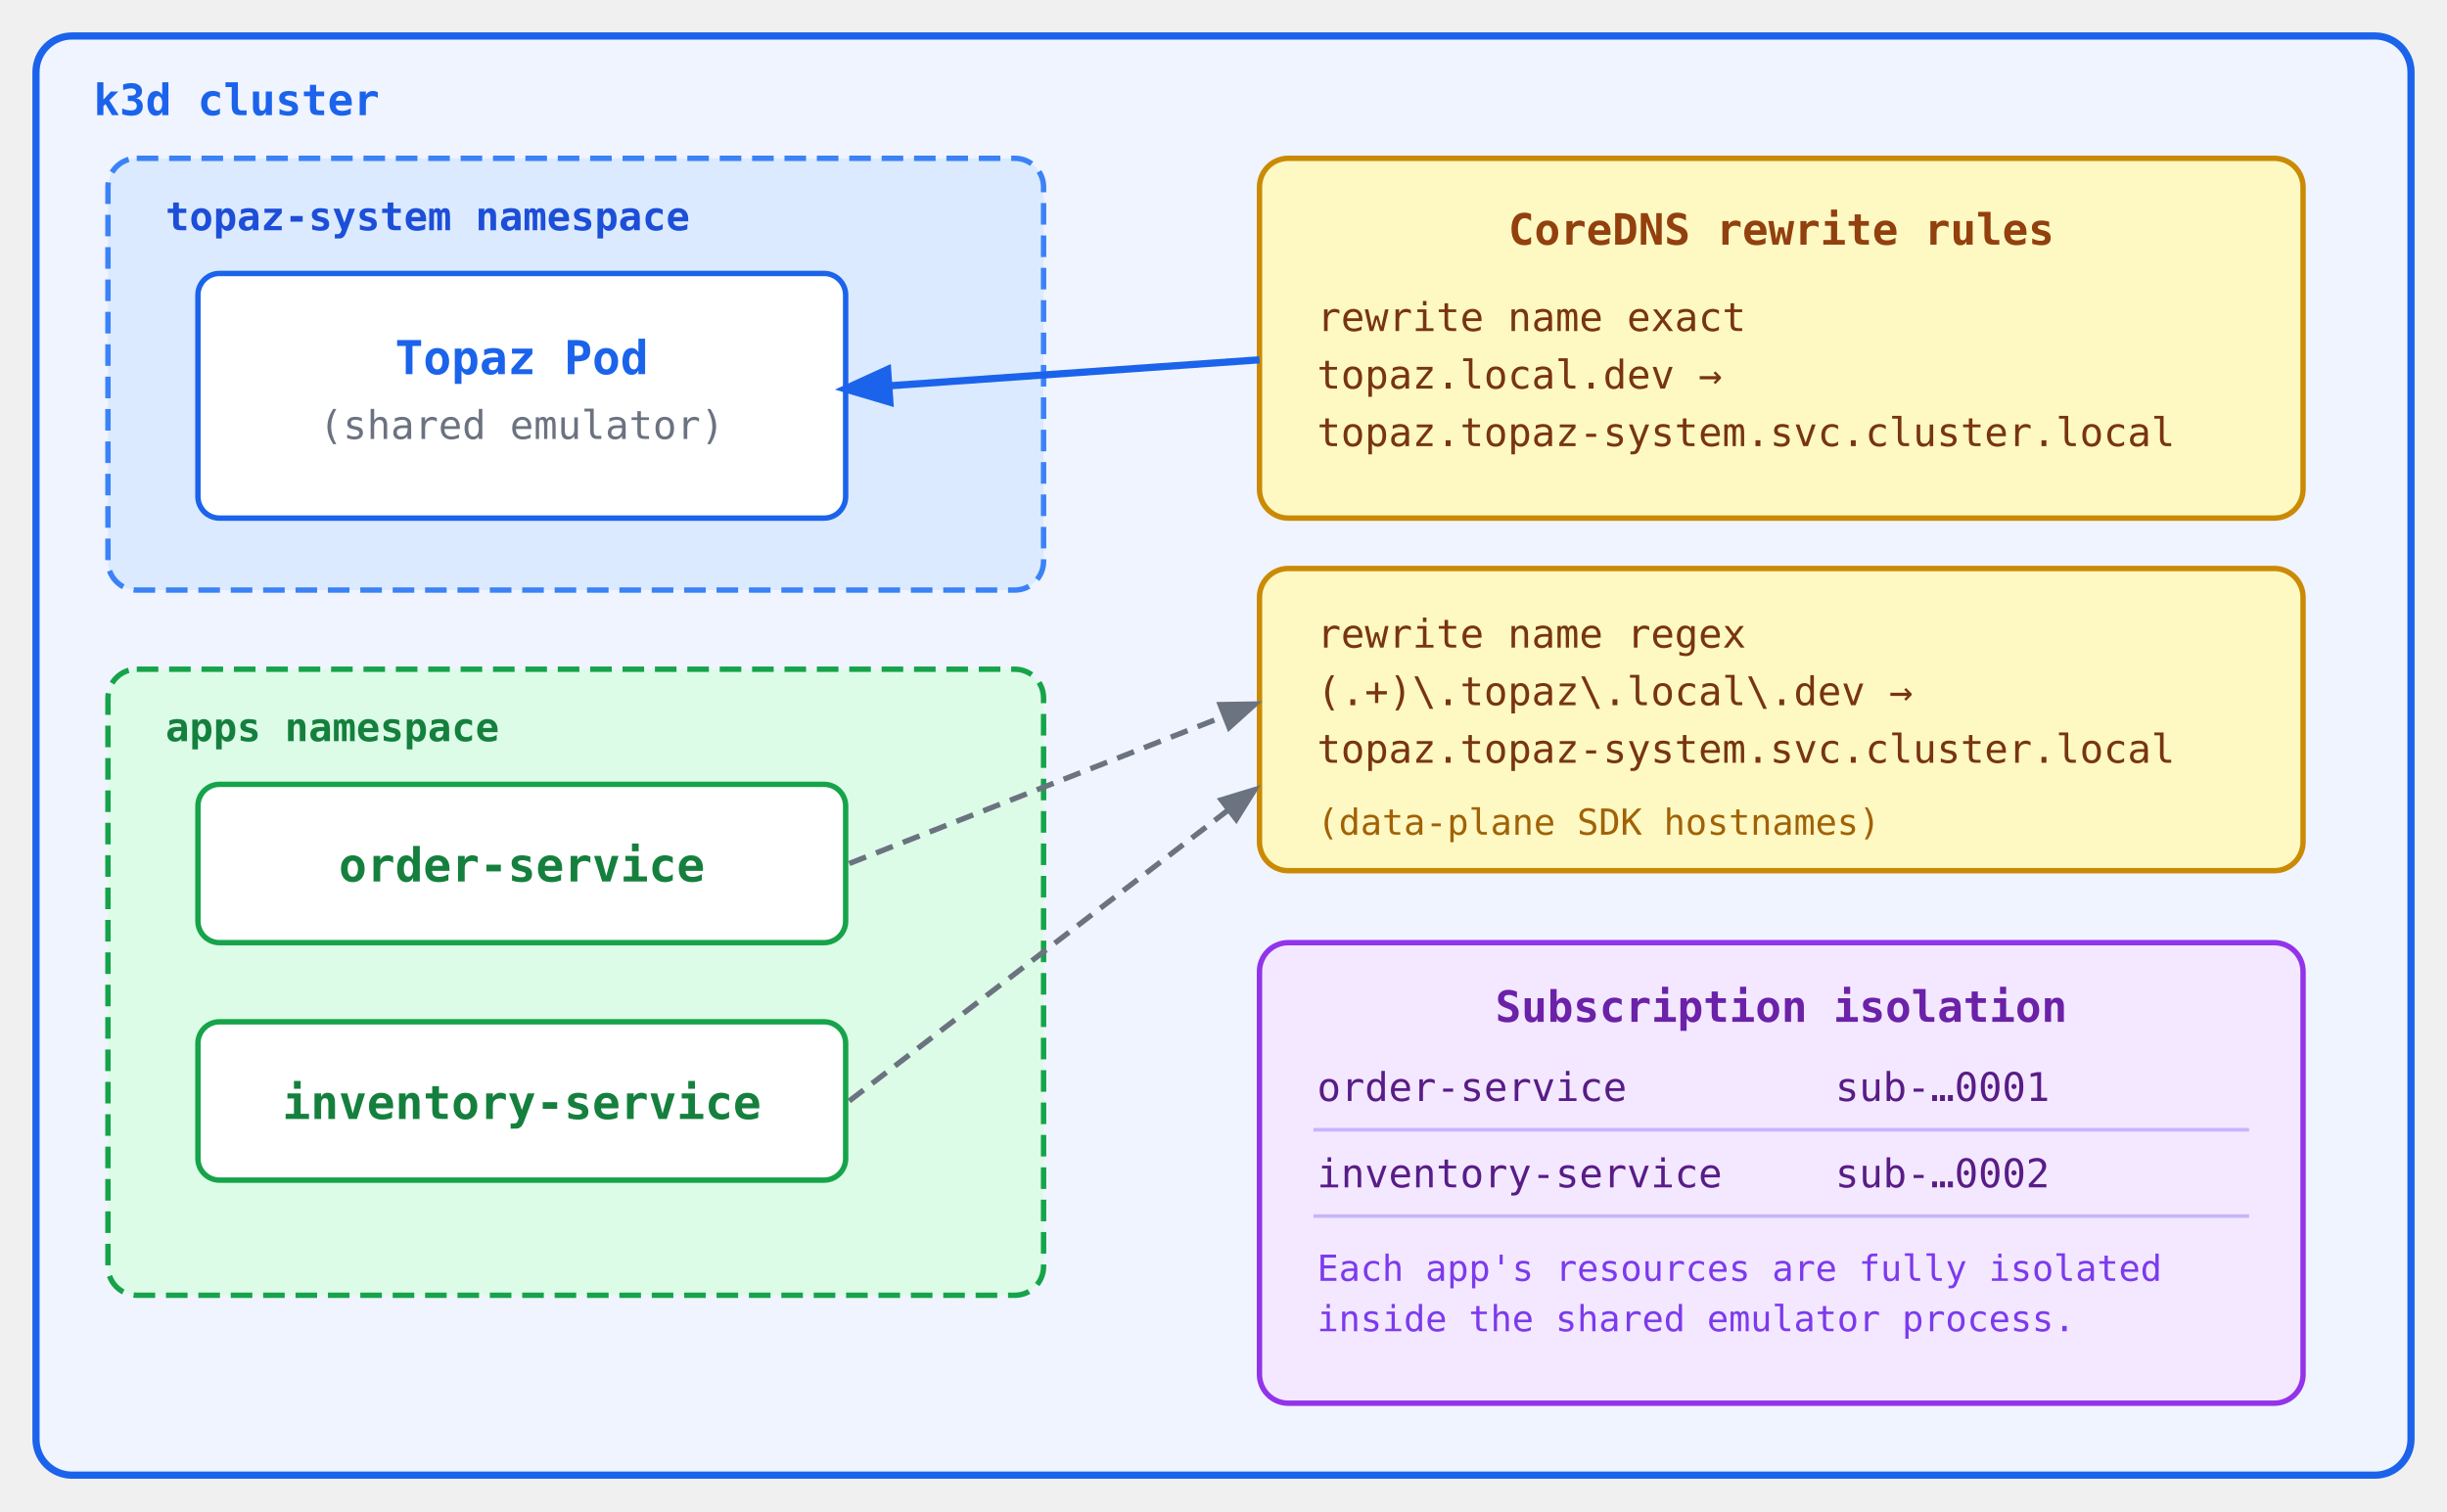
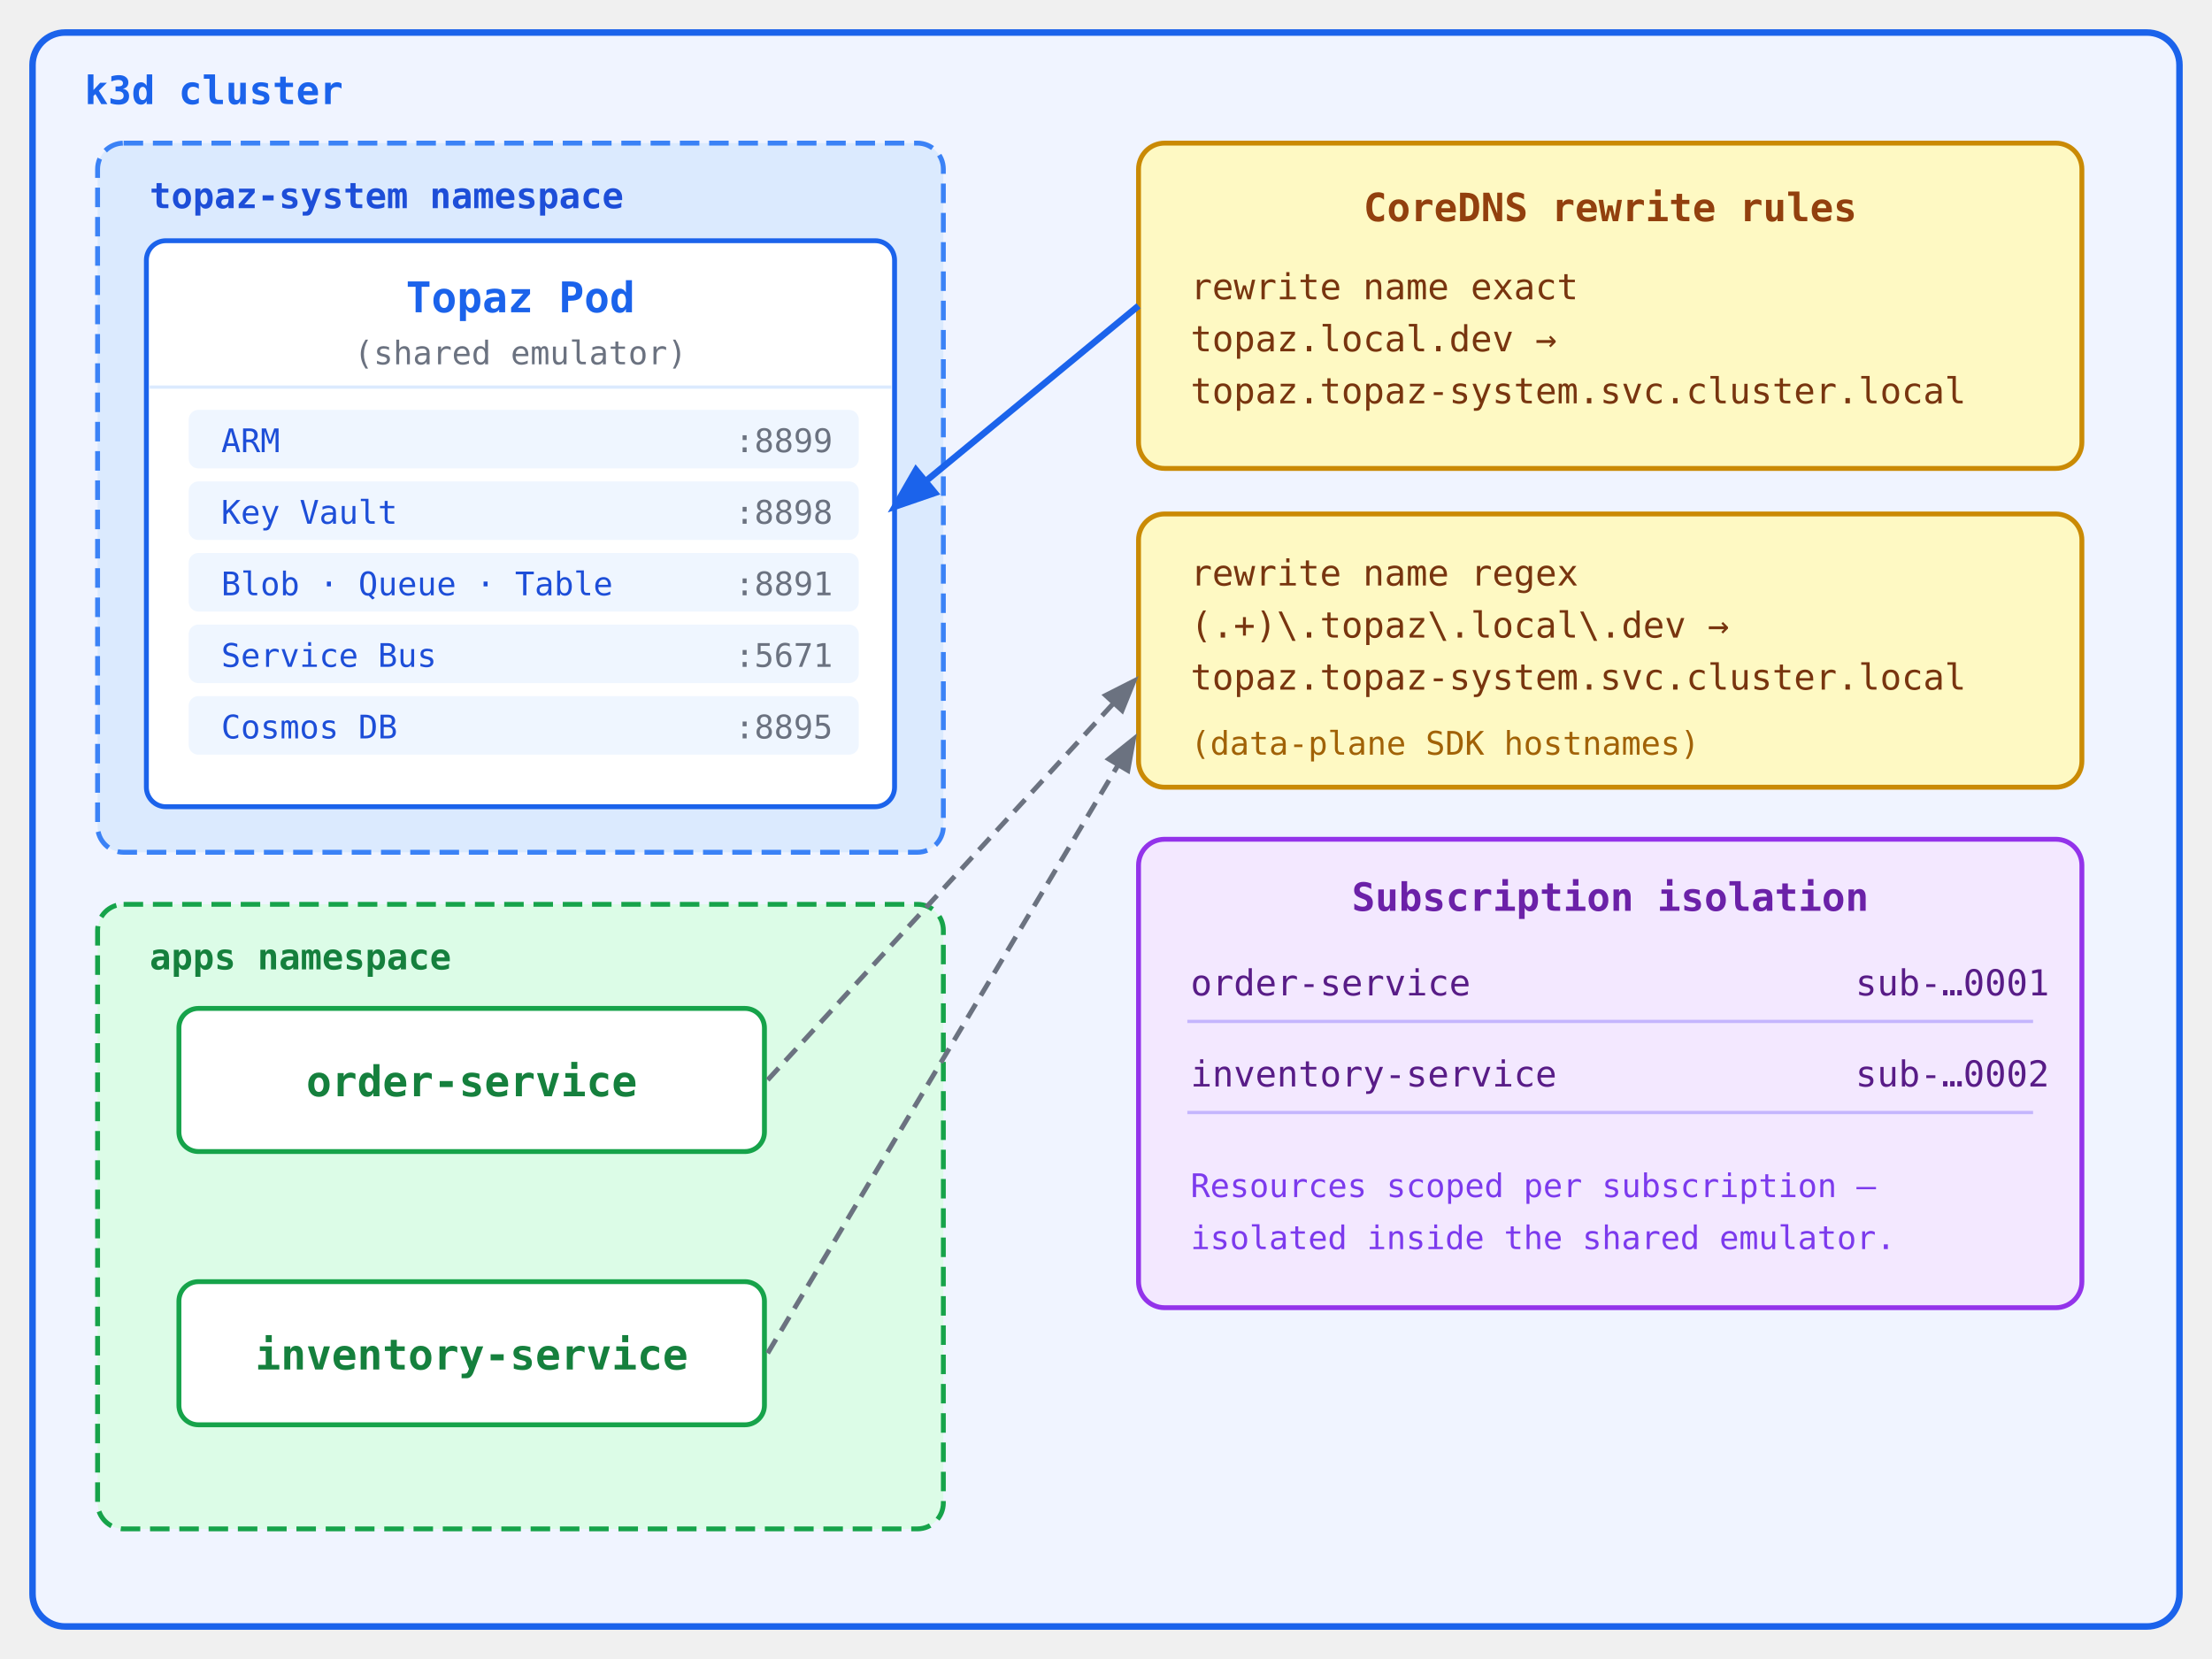
- <svg xmlns="http://www.w3.org/2000/svg" viewBox="0 0 680 420" font-family="ui-monospace, SFMono-Regular, Menlo, monospace" font-size="13">
-   <rect x="10" y="10" width="660" height="400" rx="10" ry="10" fill="#f0f4ff" stroke="#1B63EB" stroke-width="2" />
+ <svg xmlns="http://www.w3.org/2000/svg" viewBox="0 0 680 510" font-family="ui-monospace, SFMono-Regular, Menlo, monospace" font-size="13">
+   <rect x="10" y="10" width="660" height="490" rx="10" ry="10" fill="#f0f4ff" stroke="#1B63EB" stroke-width="2" />
  <text x="26" y="32" font-size="12" fill="#1B63EB" font-weight="bold">k3d cluster</text>
-   <rect x="30" y="44" width="260" height="120" rx="8" ry="8" fill="#dbeafe" stroke="#3b82f6" stroke-width="1.5" stroke-dasharray="6,3" />
+   <rect x="30" y="44" width="260" height="218" rx="8" ry="8" fill="#dbeafe" stroke="#3b82f6" stroke-width="1.5" stroke-dasharray="6,3" />
  <text x="46" y="64" font-size="11" fill="#1d4ed8" font-weight="bold">topaz-system namespace</text>
-   <rect x="55" y="76" width="180" height="68" rx="6" ry="6" fill="#ffffff" stroke="#1B63EB" stroke-width="1.5" />
-   <text x="145" y="104" text-anchor="middle" font-weight="bold" fill="#1B63EB">Topaz Pod</text>
-   <text x="145" y="122" text-anchor="middle" font-size="11" fill="#6b7280">(shared emulator)</text>
-   <rect x="30" y="186" width="260" height="174" rx="8" ry="8" fill="#dcfce7" stroke="#16a34a" stroke-width="1.5" stroke-dasharray="6,3" />
-   <text x="46" y="206" font-size="11" fill="#15803d" font-weight="bold">apps namespace</text>
-   <rect x="55" y="218" width="180" height="44" rx="6" ry="6" fill="#ffffff" stroke="#16a34a" stroke-width="1.5" />
-   <text x="145" y="245" text-anchor="middle" font-weight="bold" fill="#15803d">order-service</text>
-   <rect x="55" y="284" width="180" height="44" rx="6" ry="6" fill="#ffffff" stroke="#16a34a" stroke-width="1.5" />
-   <text x="145" y="311" text-anchor="middle" font-weight="bold" fill="#15803d">inventory-service</text>
+   <rect x="45" y="74" width="230" height="174" rx="6" ry="6" fill="#ffffff" stroke="#1B63EB" stroke-width="1.5" />
+   <text x="160" y="96" text-anchor="middle" font-weight="bold" fill="#1B63EB">Topaz Pod</text>
+   <text x="160" y="112" text-anchor="middle" font-size="10" fill="#6b7280">(shared emulator)</text>
+   <line x1="46" y1="119" x2="274" y2="119" stroke="#dbeafe" stroke-width="1" />
+   <rect x="58" y="126" width="206" height="18" rx="3" fill="#eff6ff" />
+   <text x="68" y="139" font-size="10" fill="#1d4ed8">ARM</text>
+   <text x="256" y="139" font-size="10" fill="#6b7280" text-anchor="end">:8899</text>
+   <rect x="58" y="148" width="206" height="18" rx="3" fill="#eff6ff" />
+   <text x="68" y="161" font-size="10" fill="#1d4ed8">Key Vault</text>
+   <text x="256" y="161" font-size="10" fill="#6b7280" text-anchor="end">:8898</text>
+   <rect x="58" y="170" width="206" height="18" rx="3" fill="#eff6ff" />
+   <text x="68" y="183" font-size="10" fill="#1d4ed8">Blob · Queue · Table</text>
+   <text x="256" y="183" font-size="10" fill="#6b7280" text-anchor="end">:8891</text>
+   <rect x="58" y="192" width="206" height="18" rx="3" fill="#eff6ff" />
+   <text x="68" y="205" font-size="10" fill="#1d4ed8">Service Bus</text>
+   <text x="256" y="205" font-size="10" fill="#6b7280" text-anchor="end">:5671</text>
+   <rect x="58" y="214" width="206" height="18" rx="3" fill="#eff6ff" />
+   <text x="68" y="227" font-size="10" fill="#1d4ed8">Cosmos DB</text>
+   <text x="256" y="227" font-size="10" fill="#6b7280" text-anchor="end">:8895</text>
+   <rect x="30" y="278" width="260" height="192" rx="8" ry="8" fill="#dcfce7" stroke="#16a34a" stroke-width="1.5" stroke-dasharray="6,3" />
+   <text x="46" y="298" font-size="11" fill="#15803d" font-weight="bold">apps namespace</text>
+   <rect x="55" y="310" width="180" height="44" rx="6" ry="6" fill="#ffffff" stroke="#16a34a" stroke-width="1.5" />
+   <text x="145" y="337" text-anchor="middle" font-weight="bold" fill="#15803d">order-service</text>
+   <rect x="55" y="394" width="180" height="44" rx="6" ry="6" fill="#ffffff" stroke="#16a34a" stroke-width="1.5" />
+   <text x="145" y="421" text-anchor="middle" font-weight="bold" fill="#15803d">inventory-service</text>
  <rect x="350" y="44" width="290" height="100" rx="8" ry="8" fill="#fef9c3" stroke="#ca8a04" stroke-width="1.5" />
  <text x="495" y="68" text-anchor="middle" font-size="12" font-weight="bold" fill="#92400e">CoreDNS rewrite rules</text>
  <text x="366" y="92" font-size="11" fill="#78350f">rewrite name exact</text>
  <text x="366" y="108" font-size="11" fill="#78350f">  topaz.local.dev →</text>
  <text x="366" y="124" font-size="11" fill="#78350f">  topaz.topaz-system.svc.cluster.local</text>
  <rect x="350" y="158" width="290" height="84" rx="8" ry="8" fill="#fef9c3" stroke="#ca8a04" stroke-width="1.5" />
  <text x="366" y="180" font-size="11" fill="#78350f">rewrite name regex</text>
  <text x="366" y="196" font-size="11" fill="#78350f">  (.+)\.topaz\.local\.dev →</text>
  <text x="366" y="212" font-size="11" fill="#78350f">  topaz.topaz-system.svc.cluster.local</text>
  <text x="366" y="232" font-size="10" fill="#a16207">(data-plane SDK hostnames)</text>
-   <line x1="236" y1="240" x2="348" y2="196" stroke="#6b7280" stroke-width="1.5" stroke-dasharray="5,3" marker-end="url(#arrow)" />
-   <line x1="236" y1="306" x2="348" y2="220" stroke="#6b7280" stroke-width="1.5" stroke-dasharray="5,3" marker-end="url(#arrow)" />
-   <line x1="350" y1="100" x2="236" y2="108" stroke="#1B63EB" stroke-width="2" marker-end="url(#arrowBlue)" />
-   <rect x="350" y="262" width="290" height="128" rx="8" ry="8" fill="#f3e8ff" stroke="#9333ea" stroke-width="1.5" />
-   <text x="495" y="284" text-anchor="middle" font-size="12" font-weight="bold" fill="#6b21a8">Subscription isolation</text>
+   <line x1="236" y1="332" x2="348" y2="210" stroke="#6b7280" stroke-width="1.5" stroke-dasharray="5,3" marker-end="url(#arrow)" />
+   <line x1="236" y1="416" x2="348" y2="228" stroke="#6b7280" stroke-width="1.5" stroke-dasharray="5,3" marker-end="url(#arrow)" />
+   <line x1="350" y1="94" x2="276" y2="155" stroke="#1B63EB" stroke-width="2" marker-end="url(#arrowBlue)" />
+   <rect x="350" y="258" width="290" height="144" rx="8" ry="8" fill="#f3e8ff" stroke="#9333ea" stroke-width="1.5" />
+   <text x="495" y="280" text-anchor="middle" font-size="12" font-weight="bold" fill="#6b21a8">Subscription isolation</text>
  <text x="366" y="306" font-size="11" fill="#581c87">order-service</text>
-   <text x="510" y="306" font-size="11" fill="#581c87">sub-…0001</text>
+   <text x="630" y="306" font-size="11" fill="#581c87" text-anchor="end">sub-…0001</text>
  <line x1="365" y1="314" x2="625" y2="314" stroke="#c4b5fd" stroke-width="1" />
-   <text x="366" y="330" font-size="11" fill="#581c87">inventory-service</text>
-   <text x="510" y="330" font-size="11" fill="#581c87">sub-…0002</text>
-   <line x1="365" y1="338" x2="625" y2="338" stroke="#c4b5fd" stroke-width="1" />
-   <text x="366" y="356" font-size="10" fill="#7c3aed">Each app's resources are fully isolated</text>
-   <text x="366" y="370" font-size="10" fill="#7c3aed">inside the shared emulator process.</text>
+   <text x="366" y="334" font-size="11" fill="#581c87">inventory-service</text>
+   <text x="630" y="334" font-size="11" fill="#581c87" text-anchor="end">sub-…0002</text>
+   <line x1="365" y1="342" x2="625" y2="342" stroke="#c4b5fd" stroke-width="1" />
+   <text x="366" y="368" font-size="10" fill="#7c3aed">Resources scoped per subscription —</text>
+   <text x="366" y="384" font-size="10" fill="#7c3aed">isolated inside the shared emulator.</text>
  <defs>
    <marker id="arrow" markerWidth="8" markerHeight="8" refX="6" refY="3" orient="auto">
      <path d="M0,0 L0,6 L8,3 z" fill="#6b7280" />
    </marker>
    <marker id="arrowBlue" markerWidth="8" markerHeight="8" refX="6" refY="3" orient="auto">
      <path d="M0,0 L0,6 L8,3 z" fill="#1B63EB" />
    </marker>
  </defs>
</svg>
